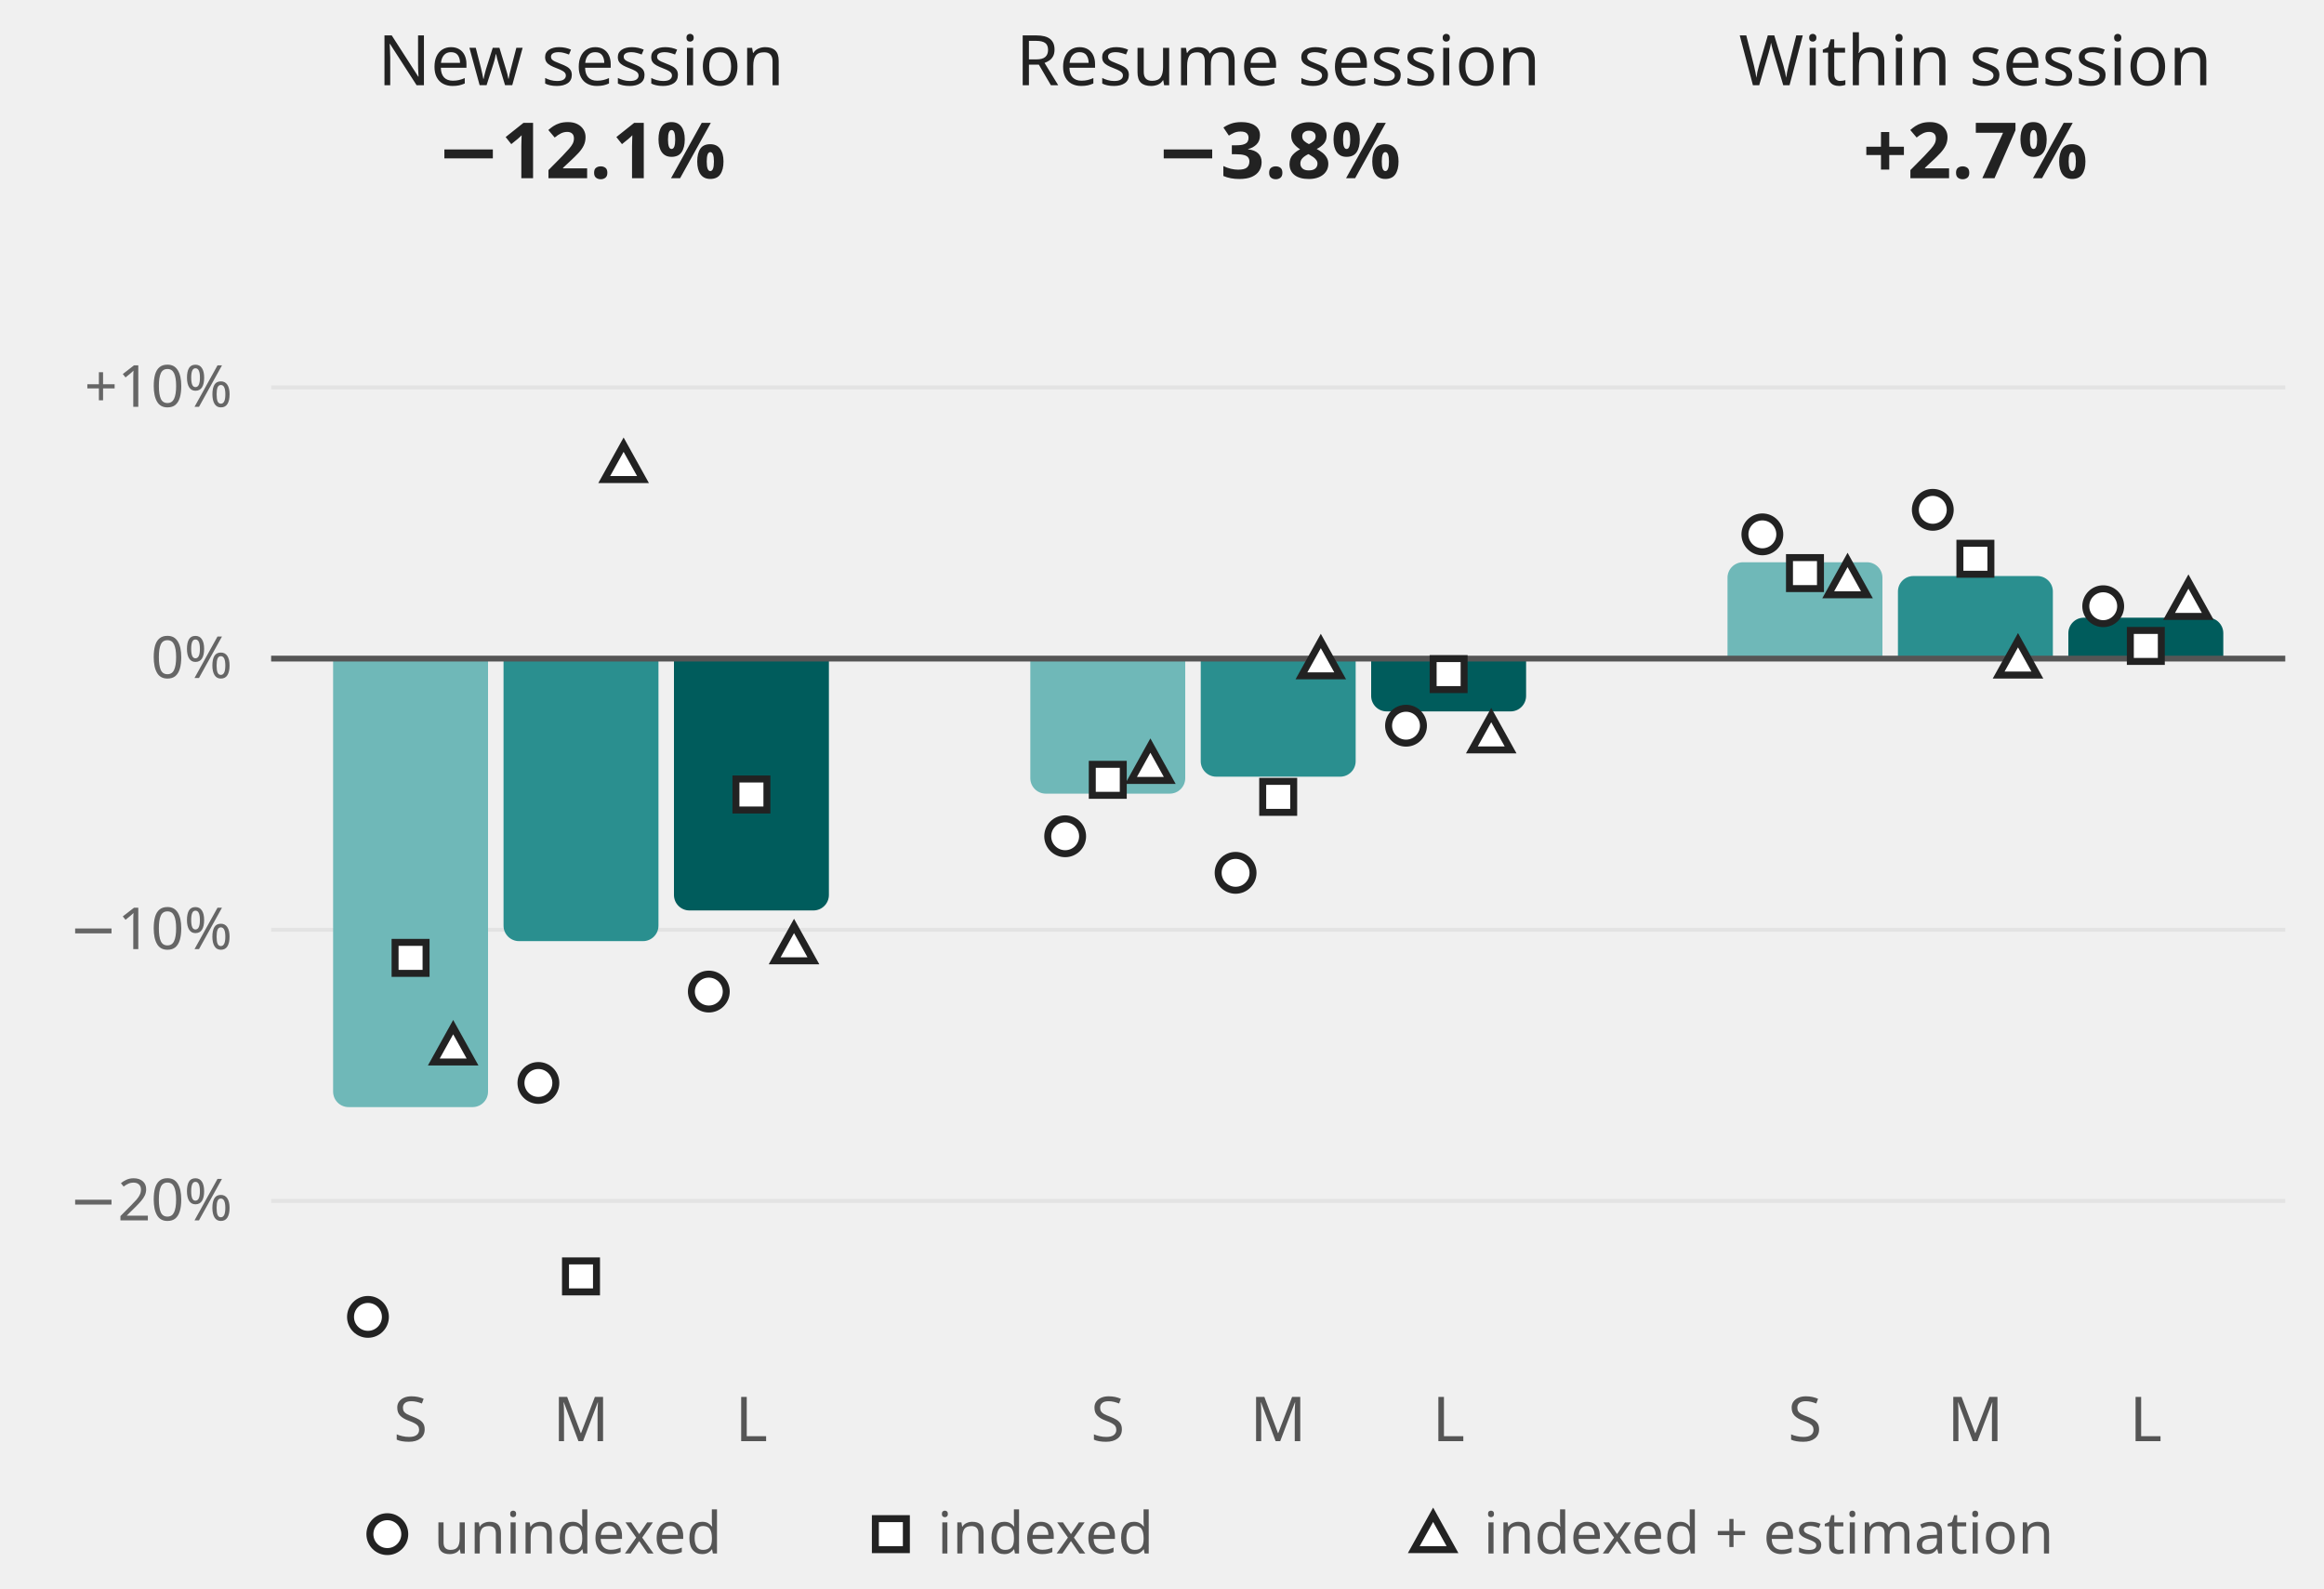
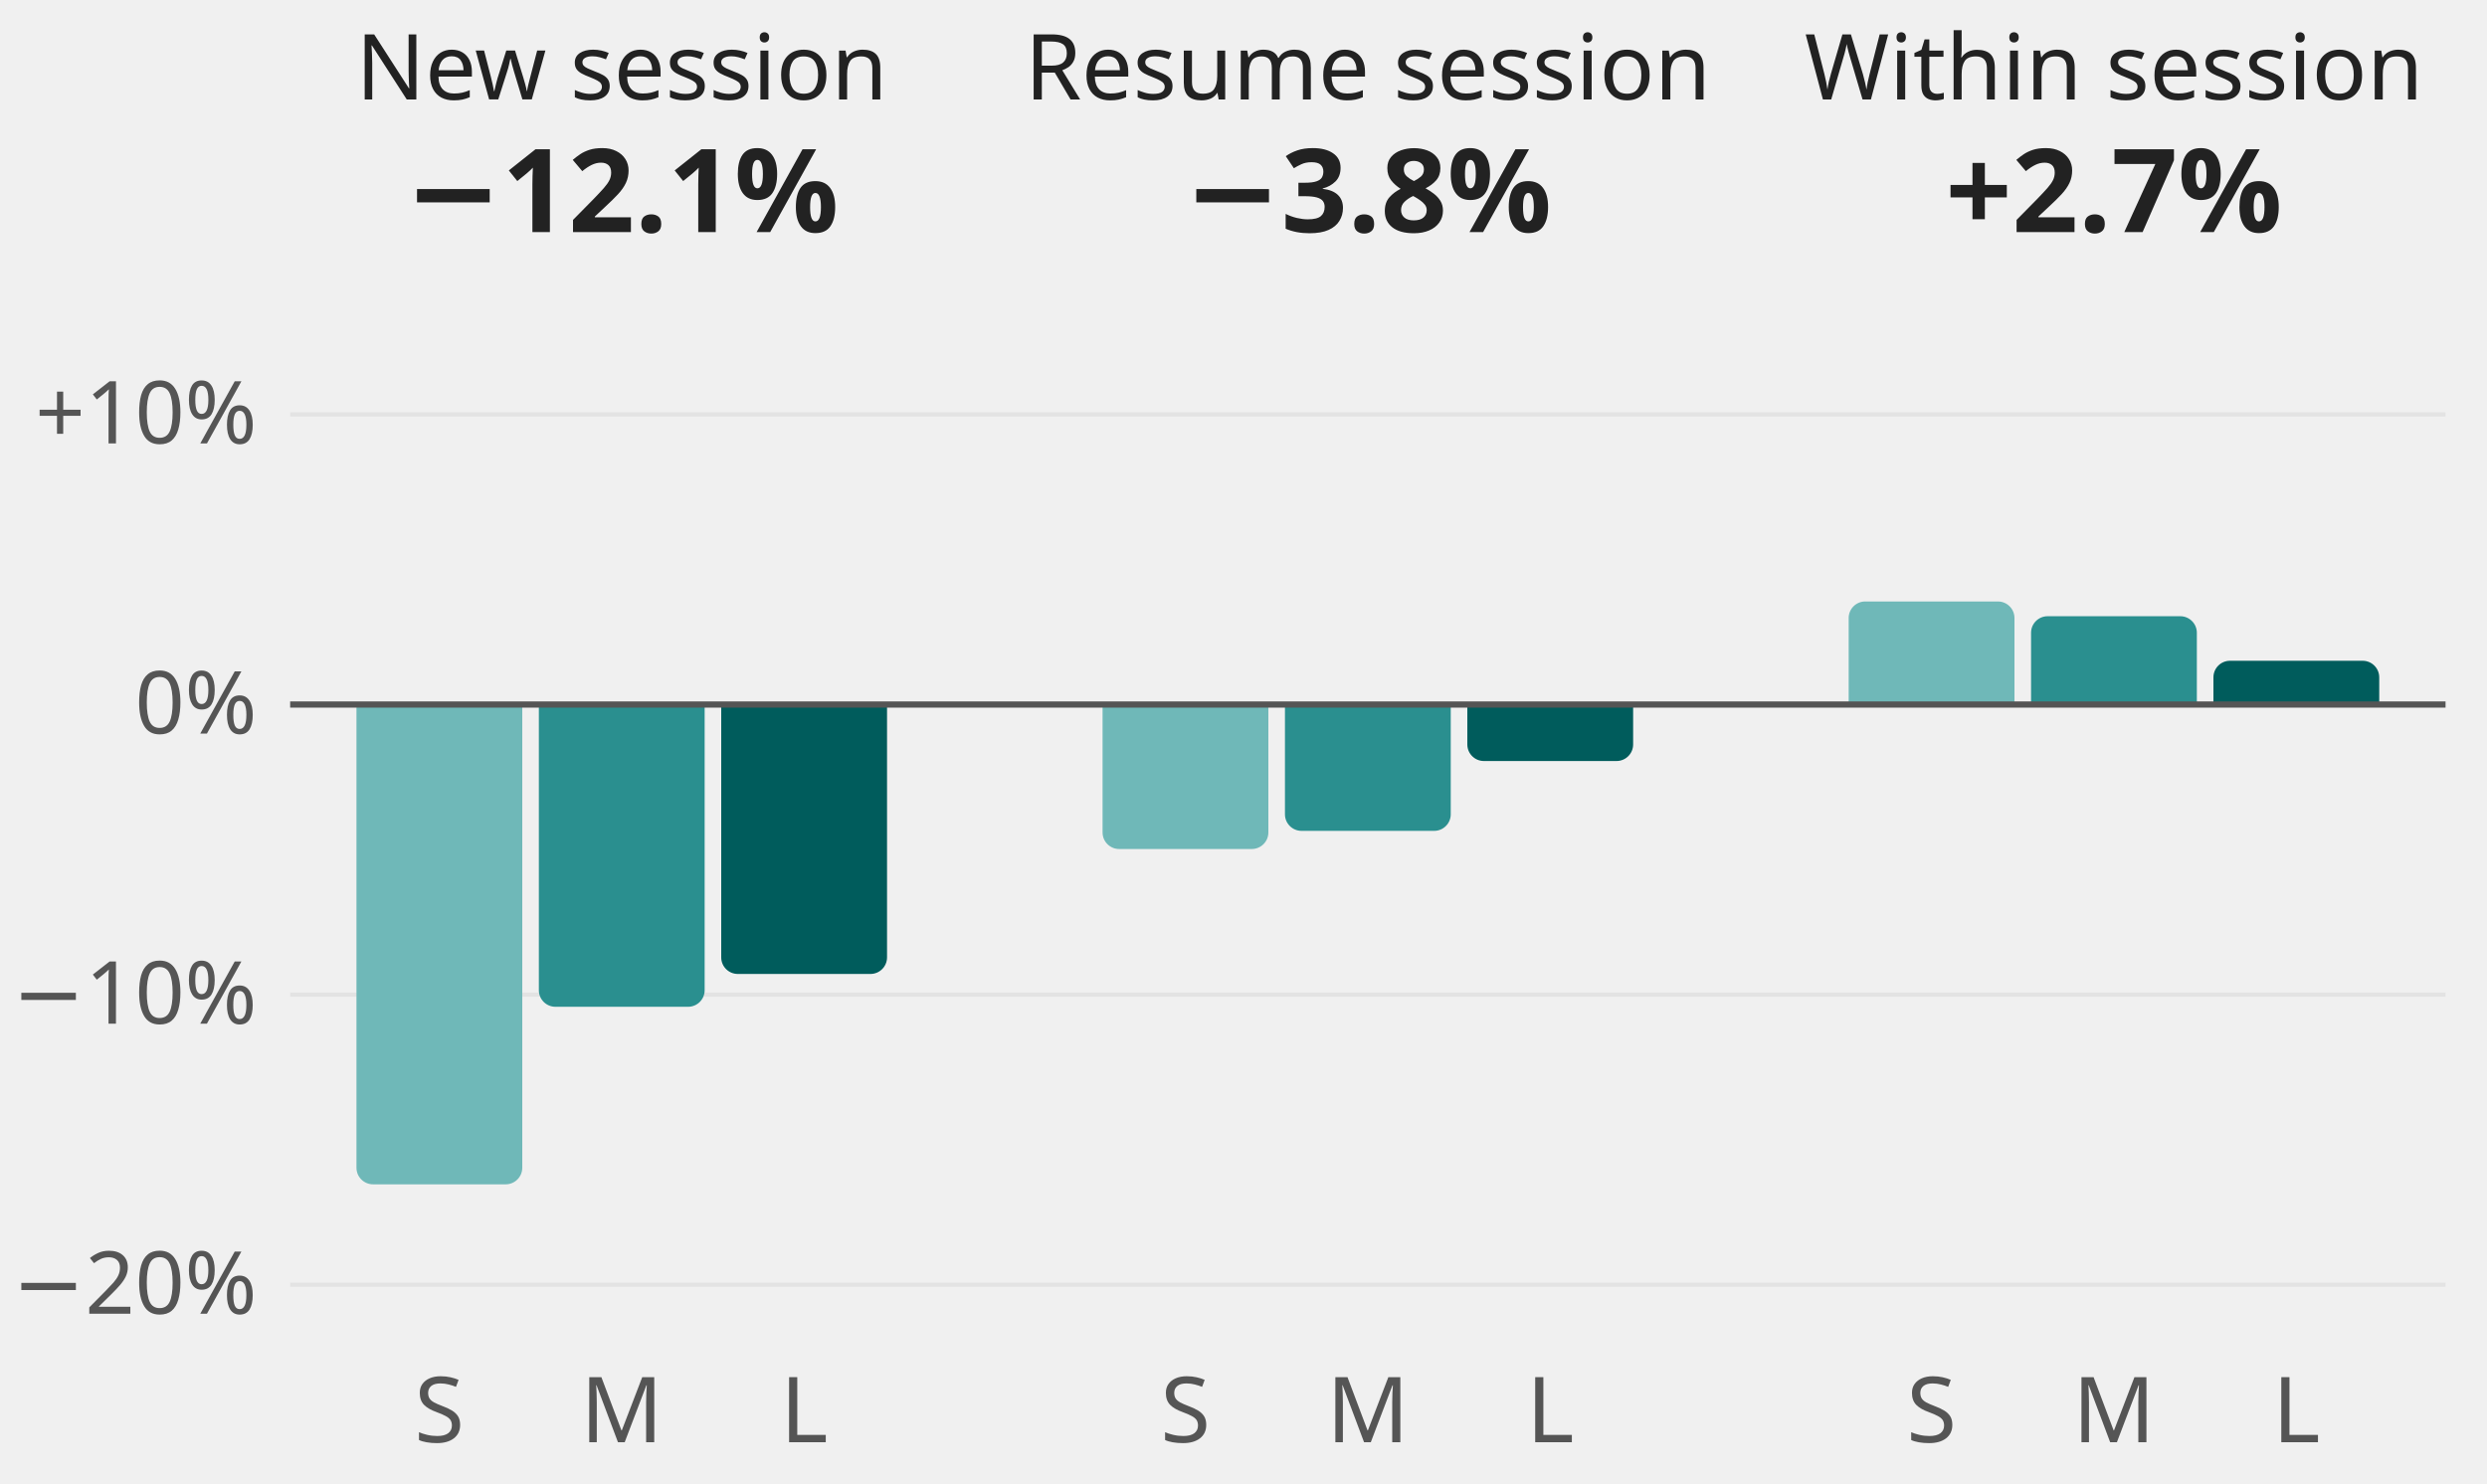
- <svg xmlns="http://www.w3.org/2000/svg" width="600" height="410" viewBox="0 0 600 410" font-family="Fira Sans">
+ <svg xmlns="http://www.w3.org/2000/svg" width="600" height="358" viewBox="0 0 600 358" font-family="Fira Sans">
  <g stroke="#e3e3e3" stroke-width="1">
    <line x1="70" y1="100" x2="590" y2="100" />
    <line x1="70" y1="240" x2="590" y2="240" />
    <line x1="70" y1="310" x2="590" y2="310" />
  </g>
-   <g font-size="15" fill="#666666" text-anchor="end">
-     <text x="60" y="105">+10%</text>
-     <text x="60" y="175">0%</text>
-     <text x="60" y="245">−10%</text>
-     <text x="60" y="315">−20%</text>
+   <g font-size="21" fill="#555555" text-anchor="end">
+     <text x="62" y="107">+10%</text>
+     <text x="62" y="177">0%</text>
+     <text x="62" y="247">−10%</text>
+     <text x="62" y="317">−20%</text>
  </g>
  <path d="M86,170 H126 V281.77 a4,4 0 0 1 -4,4 H90 a4,4 0 0 1 -4,-4 z" fill="#6fb8b8" />
  <path d="M130,170 H170 V238.93 a4,4 0 0 1 -4,4 H134 a4,4 0 0 1 -4,-4 z" fill="#2a8f8f" />
  <path d="M174,170 H214 V231.01 a4,4 0 0 1 -4,4 H178 a4,4 0 0 1 -4,-4 z" fill="#005c5c" />
  <path d="M266,170 H306 V200.86 a4,4 0 0 1 -4,4 H270 a4,4 0 0 1 -4,-4 z" fill="#6fb8b8" />
  <path d="M310,170 H350 V196.48 a4,4 0 0 1 -4,4 H314 a4,4 0 0 1 -4,-4 z" fill="#2a8f8f" />
  <path d="M354,170 H394 V179.63 a4,4 0 0 1 -4,4 H358 a4,4 0 0 1 -4,-4 z" fill="#005c5c" />
  <path d="M446,170 V149.13 a4,4 0 0 1 4,-4 H482 a4,4 0 0 1 4,4 V170 z" fill="#6fb8b8" />
  <path d="M490,170 V152.69 a4,4 0 0 1 4,-4 H526 a4,4 0 0 1 4,4 V170 z" fill="#2a8f8f" />
  <path d="M534,170 V163.44 a4,4 0 0 1 4,-4 H570 a4,4 0 0 1 4,4 V170 z" fill="#005c5c" />
  <line x1="70" y1="170" x2="590" y2="170" stroke="#555555" stroke-width="1.5" />
-   <g fill="#ffffff" stroke="#222222" stroke-width="1.8">
-     <circle cx="95" cy="339.92" r="4.5" />
-     <rect x="102" y="243.25" width="8" height="8" />
-     <path d="M117,265.13 L122,274.13 L112,274.13 z" />
-     <circle cx="139" cy="279.54" r="4.5" />
-     <rect x="146" y="325.47" width="8" height="8" />
-     <path d="M161,114.78 L166,123.78 L156,123.78 z" />
-     <circle cx="183" cy="255.95" r="4.5" />
-     <rect x="190" y="201.08" width="8" height="8" />
-     <path d="M205,239.01 L210,248.01 L200,248.01 z" />
-     <circle cx="275" cy="215.86" r="4.5" />
-     <rect x="282" y="197.29" width="8" height="8" />
-     <path d="M297,192.45 L302,201.45 L292,201.45 z" />
-     <circle cx="319" cy="225.30" r="4.5" />
-     <rect x="326" y="201.69" width="8" height="8" />
-     <path d="M341,165.45 L346,174.45 L336,174.45 z" />
-     <circle cx="363" cy="187.32" r="4.5" />
-     <rect x="370" y="170.00" width="8" height="8" />
-     <path d="M385,184.57 L390,193.57 L380,193.57 z" />
-     <circle cx="455" cy="137.93" r="4.5" />
-     <rect x="462" y="143.93" width="8" height="8" />
-     <path d="M477,144.53 L482,153.53 L472,153.53 z" />
-     <circle cx="499" cy="131.60" r="4.5" />
-     <rect x="506" y="140.23" width="8" height="8" />
-     <path d="M521,165.25 L526,174.25 L516,174.25 z" />
-     <circle cx="543" cy="156.48" r="4.5" />
-     <rect x="550" y="162.73" width="8" height="8" />
-     <path d="M565,150.11 L570,159.11 L560,159.11 z" />
-   </g>
  <g text-anchor="middle" fill="#222222">
-     <text x="150" y="22" font-size="18">New session</text>
-     <text x="150" y="46" font-size="20" font-weight="bold">−12.1%</text>
-     <text x="106" y="372" font-size="16" fill="#555555">S</text>
-     <text x="150" y="372" font-size="16" fill="#555555">M</text>
-     <text x="194" y="372" font-size="16" fill="#555555">L</text>
-     <text x="330" y="22" font-size="18">Resume session</text>
-     <text x="330" y="46" font-size="20" font-weight="bold">−3.8%</text>
-     <text x="286" y="372" font-size="16" fill="#555555">S</text>
-     <text x="330" y="372" font-size="16" fill="#555555">M</text>
-     <text x="374" y="372" font-size="16" fill="#555555">L</text>
-     <text x="510" y="22" font-size="18">Within session</text>
-     <text x="510" y="46" font-size="20" font-weight="bold">+2.7%</text>
-     <text x="466" y="372" font-size="16" fill="#555555">S</text>
-     <text x="510" y="372" font-size="16" fill="#555555">M</text>
-     <text x="554" y="372" font-size="16" fill="#555555">L</text>
-   </g>
-   <g fill="#ffffff" stroke="#222222" stroke-width="1.8">
-     <circle cx="100" cy="396" r="4.5" />
-     <rect x="226" y="392" width="8" height="8" />
-     <path d="M370,391 L375,400 L365,400 z" />
-   </g>
-   <g font-size="15" fill="#555555">
-     <text x="112" y="401">unindexed</text>
-     <text x="242" y="401">indexed</text>
-     <text x="383" y="401">indexed + estimation</text>
+     <text x="150" y="24" font-size="22">New session</text>
+     <text x="150" y="56" font-size="28" font-weight="bold">−12.1%</text>
+     <text x="106" y="348" font-size="22" fill="#555555">S</text>
+     <text x="150" y="348" font-size="22" fill="#555555">M</text>
+     <text x="194" y="348" font-size="22" fill="#555555">L</text>
+     <text x="330" y="24" font-size="22">Resume session</text>
+     <text x="330" y="56" font-size="28" font-weight="bold">−3.8%</text>
+     <text x="286" y="348" font-size="22" fill="#555555">S</text>
+     <text x="330" y="348" font-size="22" fill="#555555">M</text>
+     <text x="374" y="348" font-size="22" fill="#555555">L</text>
+     <text x="510" y="24" font-size="22">Within session</text>
+     <text x="510" y="56" font-size="28" font-weight="bold">+2.7%</text>
+     <text x="466" y="348" font-size="22" fill="#555555">S</text>
+     <text x="510" y="348" font-size="22" fill="#555555">M</text>
+     <text x="554" y="348" font-size="22" fill="#555555">L</text>
  </g>
</svg>
